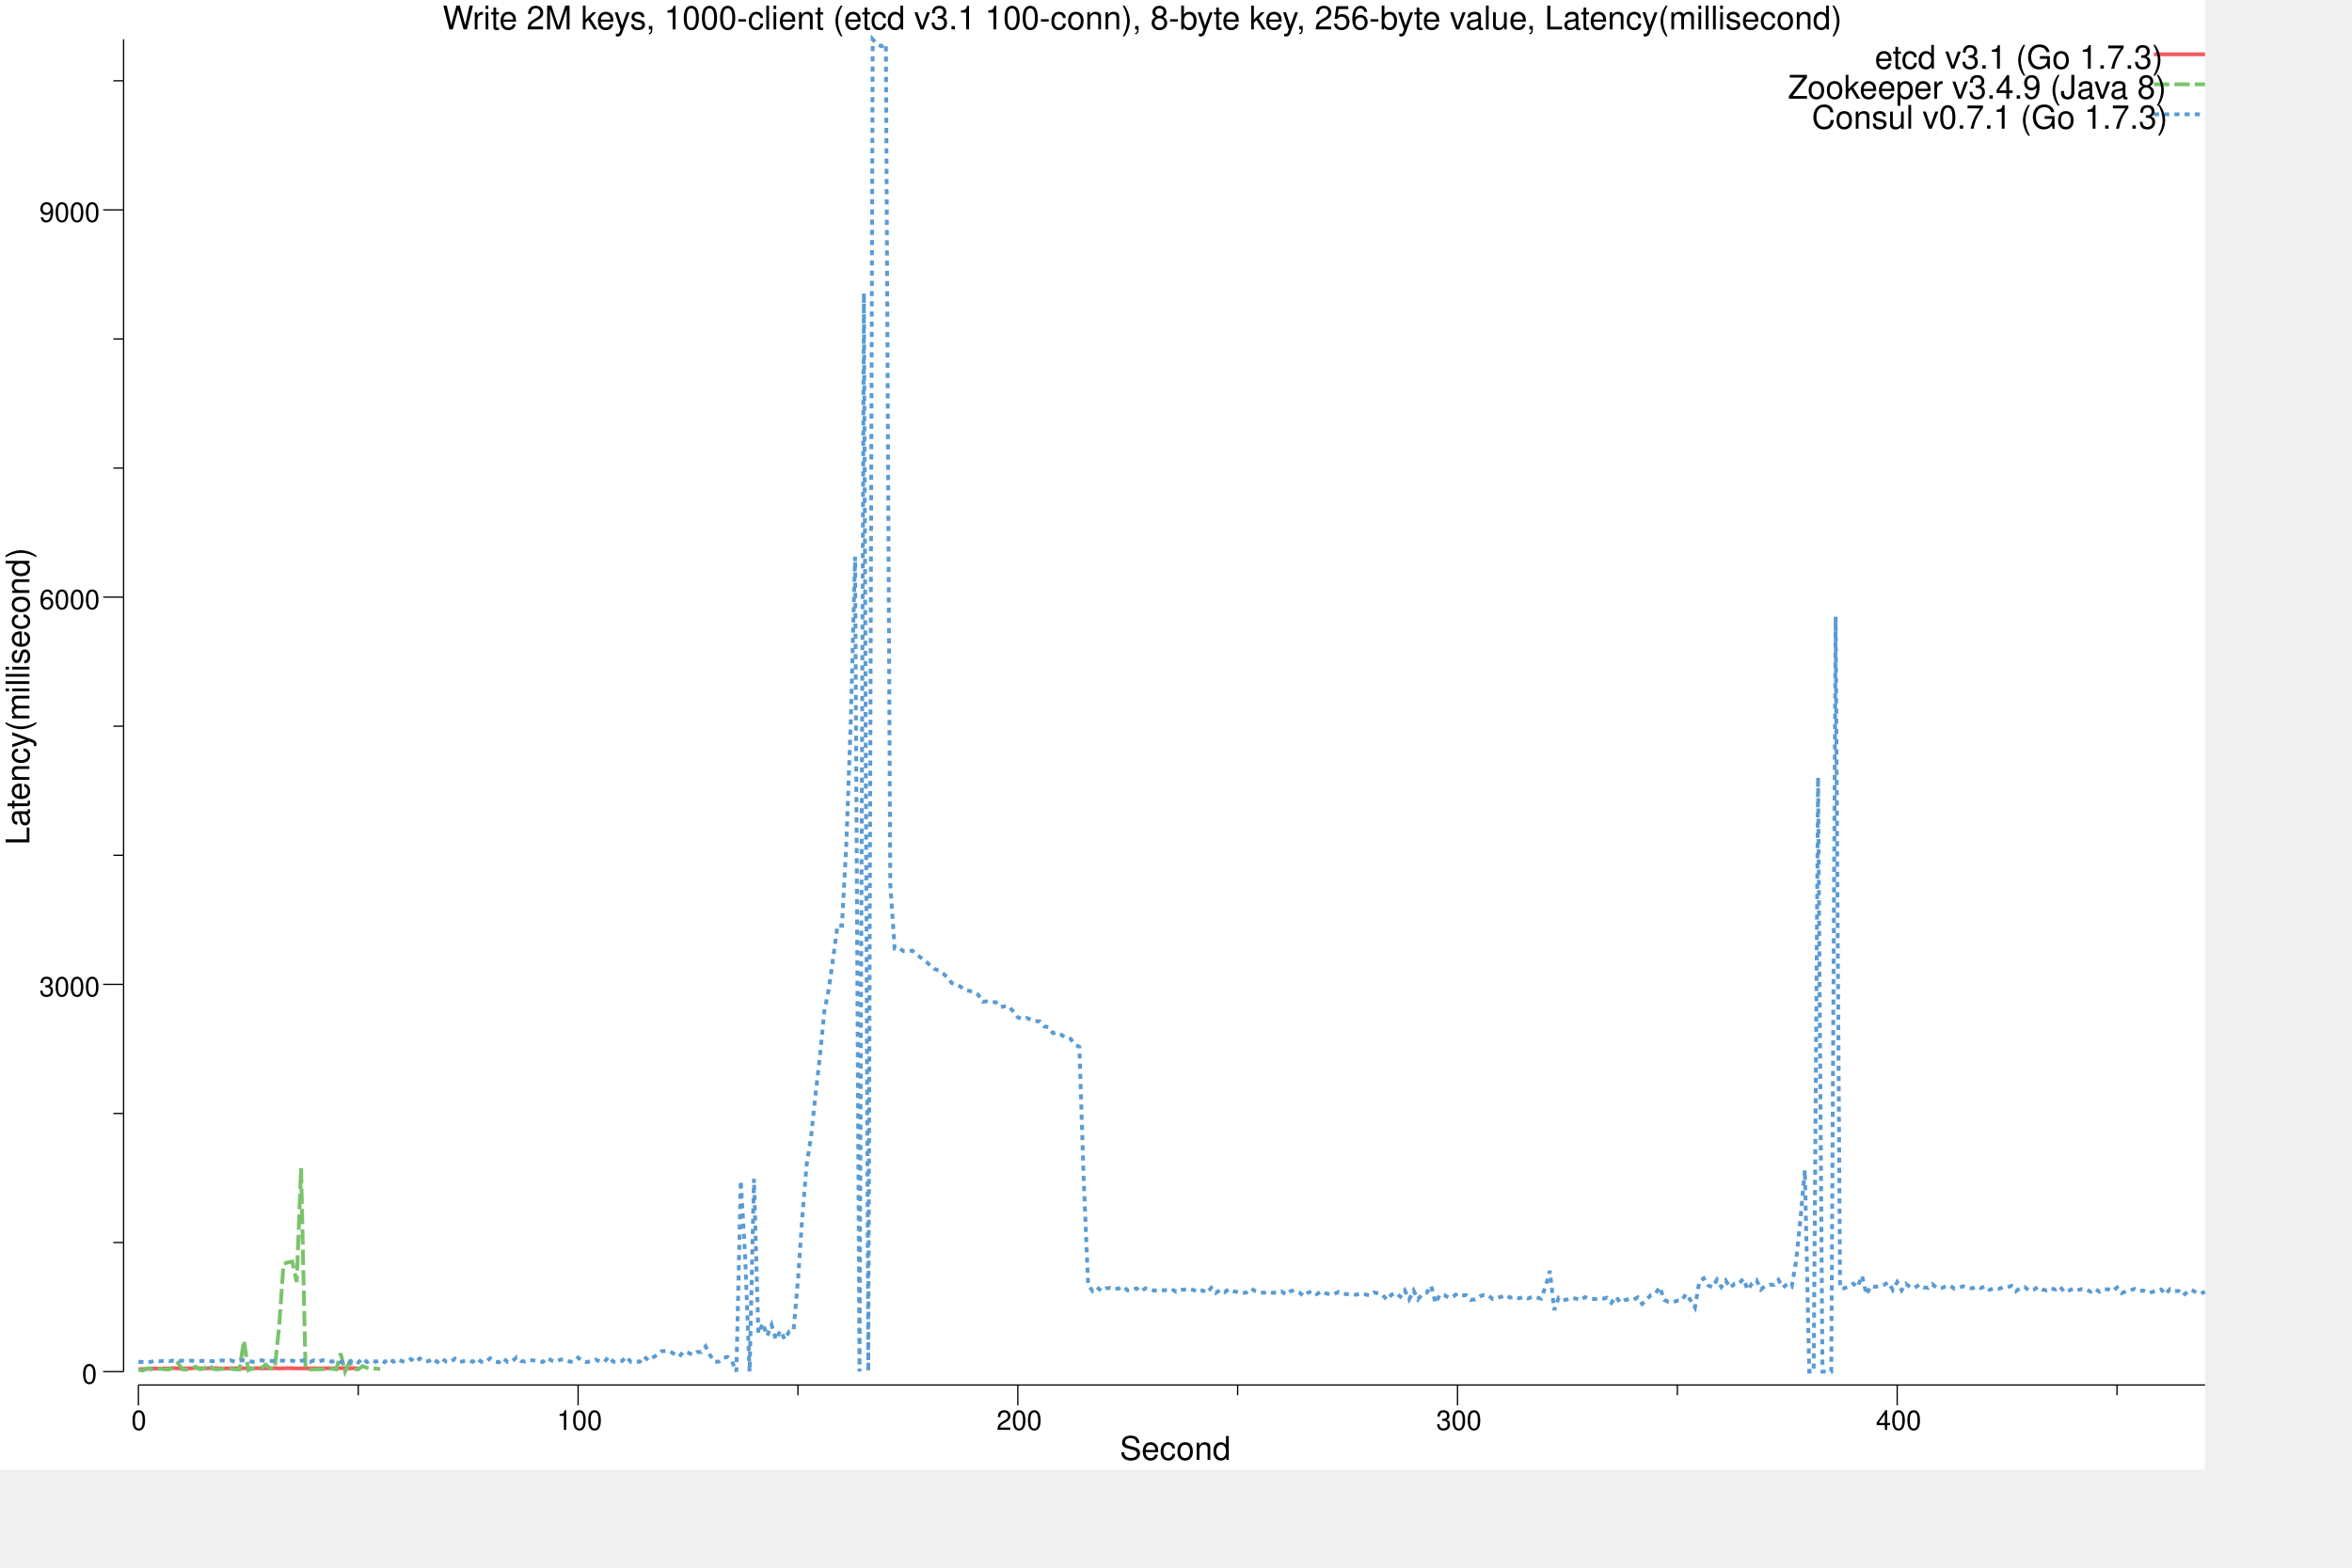
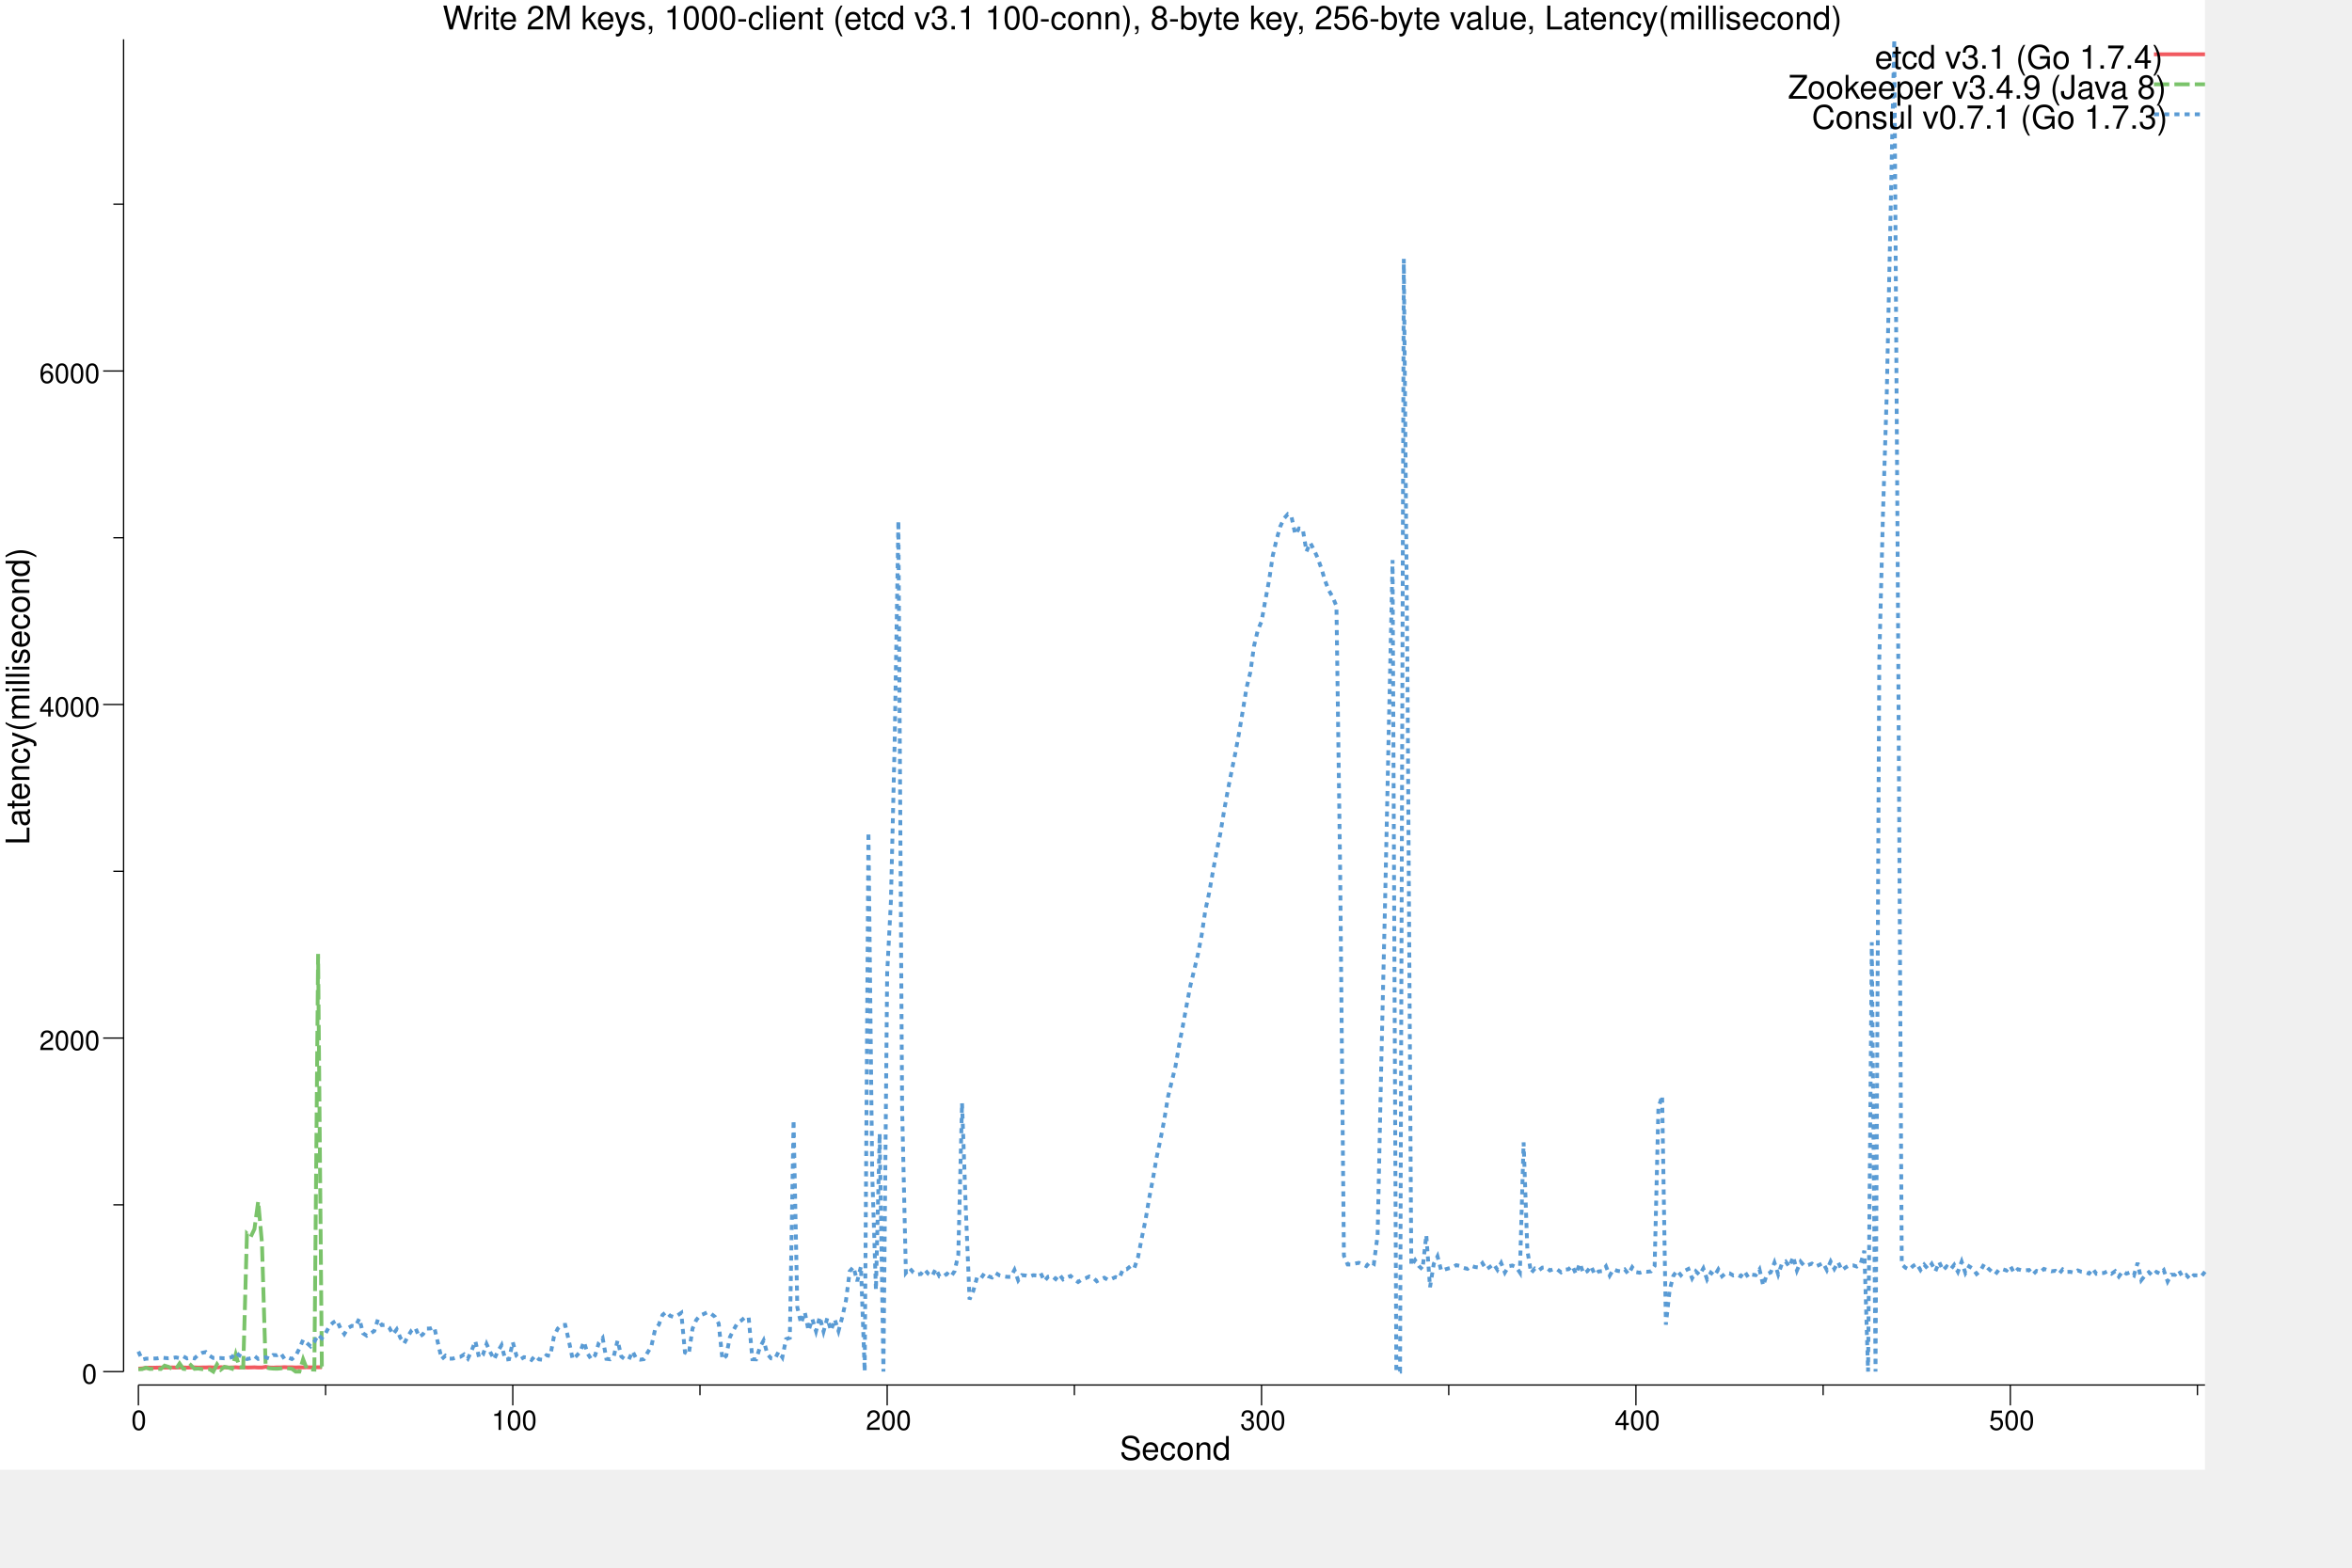
<svg xmlns="http://www.w3.org/2000/svg" width="12in" height="8in">
  <g transform="scale(1, -1) translate(0, -720)">
    <path d="M0,0L1080,0L1080,720L0,720Z" style="fill:#FFFFFF" />
    <text x="216.79" y="-705.6" transform="scale(1, -1)" style="font-family:Helvetica;font-weight:normal;font-style:normal;font-size:12pt">Write 2M keys, 1000-client (etcd v3.1 100-conn), 8-byte key, 256-byte value, Latency(millisecond)</text>
    <text x="548.46" y="-4.849" transform="scale(1, -1)" style="font-family:Helvetica;font-weight:normal;font-style:normal;font-size:12pt">Second</text>
    <text x="64.31" y="-19.498" transform="scale(1, -1)" style="font-family:Helvetica;font-weight:normal;font-style:normal;font-size:10pt">0</text>
-     <text x="272.72" y="-19.498" transform="scale(1, -1)" style="font-family:Helvetica;font-weight:normal;font-style:normal;font-size:10pt">100</text>
-     <text x="488.09" y="-19.498" transform="scale(1, -1)" style="font-family:Helvetica;font-weight:normal;font-style:normal;font-size:10pt">200</text>
-     <text x="703.45" y="-19.498" transform="scale(1, -1)" style="font-family:Helvetica;font-weight:normal;font-style:normal;font-size:10pt">300</text>
-     <text x="918.82" y="-19.498" transform="scale(1, -1)" style="font-family:Helvetica;font-weight:normal;font-style:normal;font-size:10pt">400</text>
+     <text x="240.73" y="-19.498" transform="scale(1, -1)" style="font-family:Helvetica;font-weight:normal;font-style:normal;font-size:10pt">100</text>
+     <text x="424.1" y="-19.498" transform="scale(1, -1)" style="font-family:Helvetica;font-weight:normal;font-style:normal;font-size:10pt">200</text>
+     <text x="607.47" y="-19.498" transform="scale(1, -1)" style="font-family:Helvetica;font-weight:normal;font-style:normal;font-size:10pt">300</text>
+     <text x="790.85" y="-19.498" transform="scale(1, -1)" style="font-family:Helvetica;font-weight:normal;font-style:normal;font-size:10pt">400</text>
+     <text x="974.22" y="-19.498" transform="scale(1, -1)" style="font-family:Helvetica;font-weight:normal;font-style:normal;font-size:10pt">500</text>
    <path d="M67.786,31.498L67.786,41.498" style="fill:none;stroke:#000000;stroke-width:0.625" />
-     <path d="M283.15,31.498L283.15,41.498" style="fill:none;stroke:#000000;stroke-width:0.625" />
-     <path d="M498.52,31.498L498.52,41.498" style="fill:none;stroke:#000000;stroke-width:0.625" />
-     <path d="M713.88,31.498L713.88,41.498" style="fill:none;stroke:#000000;stroke-width:0.625" />
-     <path d="M929.24,31.498L929.24,41.498" style="fill:none;stroke:#000000;stroke-width:0.625" />
-     <path d="M175.47,36.498L175.47,41.498" style="fill:none;stroke:#000000;stroke-width:0.625" />
-     <path d="M390.83,36.498L390.83,41.498" style="fill:none;stroke:#000000;stroke-width:0.625" />
-     <path d="M606.2,36.498L606.2,41.498" style="fill:none;stroke:#000000;stroke-width:0.625" />
-     <path d="M821.56,36.498L821.56,41.498" style="fill:none;stroke:#000000;stroke-width:0.625" />
-     <path d="M1036.9,36.498L1036.9,41.498" style="fill:none;stroke:#000000;stroke-width:0.625" />
+     <path d="M251.16,31.498L251.16,41.498" style="fill:none;stroke:#000000;stroke-width:0.625" />
+     <path d="M434.53,31.498L434.53,41.498" style="fill:none;stroke:#000000;stroke-width:0.625" />
+     <path d="M617.9,31.498L617.9,41.498" style="fill:none;stroke:#000000;stroke-width:0.625" />
+     <path d="M801.27,31.498L801.27,41.498" style="fill:none;stroke:#000000;stroke-width:0.625" />
+     <path d="M984.65,31.498L984.65,41.498" style="fill:none;stroke:#000000;stroke-width:0.625" />
+     <path d="M159.47,36.498L159.47,41.498" style="fill:none;stroke:#000000;stroke-width:0.625" />
+     <path d="M342.84,36.498L342.84,41.498" style="fill:none;stroke:#000000;stroke-width:0.625" />
+     <path d="M526.22,36.498L526.22,41.498" style="fill:none;stroke:#000000;stroke-width:0.625" />
+     <path d="M709.59,36.498L709.59,41.498" style="fill:none;stroke:#000000;stroke-width:0.625" />
+     <path d="M892.96,36.498L892.96,41.498" style="fill:none;stroke:#000000;stroke-width:0.625" />
+     <path d="M1076.3,36.498L1076.3,41.498" style="fill:none;stroke:#000000;stroke-width:0.625" />
    <path d="M67.786,41.498L1080,41.498" style="fill:none;stroke:#000000;stroke-width:0.625" />
    <g transform="rotate(90)">
      <text x="306.05" y="14.399" transform="scale(1, -1)" style="font-family:Helvetica;font-weight:normal;font-style:normal;font-size:12pt">Latency(millisecond)</text>
    </g>
    <text x="40.104" y="-42.186" transform="scale(1, -1)" style="font-family:Helvetica;font-weight:normal;font-style:normal;font-size:10pt">0</text>
-     <text x="19.248" y="-231.89" transform="scale(1, -1)" style="font-family:Helvetica;font-weight:normal;font-style:normal;font-size:10pt">3000</text>
-     <text x="19.248" y="-421.6" transform="scale(1, -1)" style="font-family:Helvetica;font-weight:normal;font-style:normal;font-size:10pt">6000</text>
-     <text x="19.248" y="-611.31" transform="scale(1, -1)" style="font-family:Helvetica;font-weight:normal;font-style:normal;font-size:10pt">9000</text>
+     <text x="19.248" y="-205.58" transform="scale(1, -1)" style="font-family:Helvetica;font-weight:normal;font-style:normal;font-size:10pt">2000</text>
+     <text x="19.248" y="-368.98" transform="scale(1, -1)" style="font-family:Helvetica;font-weight:normal;font-style:normal;font-size:10pt">4000</text>
+     <text x="19.248" y="-532.38" transform="scale(1, -1)" style="font-family:Helvetica;font-weight:normal;font-style:normal;font-size:10pt">6000</text>
    <path d="M50.529,48.06L60.529,48.06" style="fill:none;stroke:#000000;stroke-width:0.625" />
-     <path d="M50.529,237.77L60.529,237.77" style="fill:none;stroke:#000000;stroke-width:0.625" />
-     <path d="M50.529,427.47L60.529,427.47" style="fill:none;stroke:#000000;stroke-width:0.625" />
-     <path d="M50.529,617.18L60.529,617.18" style="fill:none;stroke:#000000;stroke-width:0.625" />
-     <path d="M55.529,111.3L60.529,111.3" style="fill:none;stroke:#000000;stroke-width:0.625" />
-     <path d="M55.529,174.53L60.529,174.53" style="fill:none;stroke:#000000;stroke-width:0.625" />
-     <path d="M55.529,301L60.529,301" style="fill:none;stroke:#000000;stroke-width:0.625" />
-     <path d="M55.529,364.24L60.529,364.24" style="fill:none;stroke:#000000;stroke-width:0.625" />
-     <path d="M55.529,490.71L60.529,490.71" style="fill:none;stroke:#000000;stroke-width:0.625" />
-     <path d="M55.529,553.94L60.529,553.94" style="fill:none;stroke:#000000;stroke-width:0.625" />
-     <path d="M55.529,680.42L60.529,680.42" style="fill:none;stroke:#000000;stroke-width:0.625" />
+     <path d="M50.529,211.46L60.529,211.46" style="fill:none;stroke:#000000;stroke-width:0.625" />
+     <path d="M50.529,374.86L60.529,374.86" style="fill:none;stroke:#000000;stroke-width:0.625" />
+     <path d="M50.529,538.25L60.529,538.25" style="fill:none;stroke:#000000;stroke-width:0.625" />
+     <path d="M55.529,129.76L60.529,129.76" style="fill:none;stroke:#000000;stroke-width:0.625" />
+     <path d="M55.529,293.16L60.529,293.16" style="fill:none;stroke:#000000;stroke-width:0.625" />
+     <path d="M55.529,456.56L60.529,456.56" style="fill:none;stroke:#000000;stroke-width:0.625" />
+     <path d="M55.529,619.95L60.529,619.95" style="fill:none;stroke:#000000;stroke-width:0.625" />
    <path d="M60.529,48.06L60.529,700.75" style="fill:none;stroke:#000000;stroke-width:0.625" />
-     <path d="M67.786,49.191L69.939,49.303L72.093,49.372L74.247,49.607L76.4,49.557L78.554,49.555L80.708,49.647L82.861,49.575L85.015,49.749L87.168,49.648L89.322,49.593L91.476,49.673L93.629,49.663L95.783,49.882L97.937,49.679L100.09,49.585L102.24,49.728L104.4,49.711L106.55,49.696L108.7,49.608L110.86,49.616L113.01,49.705L115.17,49.704L117.32,49.632L119.47,49.664L121.63,49.704L123.78,49.541L125.93,49.773L128.09,49.605L130.24,49.692L132.4,49.562L134.55,49.785L136.7,49.605L138.86,49.711L141.01,49.733L143.16,49.701L145.32,49.608L147.47,49.653L149.62,49.632L151.78,49.659L153.93,49.688L156.09,49.679L158.24,49.658L160.39,49.691L162.55,49.697L164.7,49.603L166.85,49.776L169.01,49.719L171.16,49.607L173.31,49.769L175.47,49.621" style="fill:none;stroke:#F15A60;stroke-width:1.875" />
-     <path d="M67.786,49.09L69.939,48.576L72.093,49.711L74.247,49.166L76.4,49.193L78.554,49.468L80.708,49.187L82.861,49.109L85.015,50.334L87.168,52.265L89.322,49.179L91.476,49.122L93.629,49.138L95.783,50.491L97.937,49.202L100.09,49.588L102.24,51.41L104.4,49.355L106.55,49.138L108.7,49.475L110.86,49.094L113.01,49.429L115.17,49.142L117.32,49.139L119.47,63.298L121.63,48.766L123.78,49.709L125.93,49.582L128.09,49.973L130.24,51.436L132.4,49.553L134.55,49.605L136.7,69.867L138.86,100.74L141.01,101.6L143.16,101.93L145.32,91.966L147.47,147.65L149.62,49.859L151.78,49.118L153.93,49.163L156.09,49.224L158.24,49.27L160.39,49.165L162.55,49.458L164.7,49.141L166.85,56.995L169.01,48.06L171.16,52.671L173.31,49.265L175.47,49.136L177.62,50.723L179.78,49.882L181.93,49.606L184.08,49.556L186.24,49.328" style="fill:none;stroke:#7AC36A;stroke-width:1.875;stroke-dasharray:7.5,2.5" />
-     <path d="M67.786,52.897L69.939,52.742L72.093,52.621L74.247,52.912L76.4,53.392L78.554,53.158L80.708,53.383L82.861,53.181L85.015,53.467L87.168,53.299L89.322,53.393L91.476,53.266L93.629,53.397L95.783,53.231L97.937,53.259L100.09,53.351L102.24,53.282L104.4,53.138L106.55,53.169L108.7,53.571L110.86,53.187L113.01,53.557L115.17,52.853L117.32,53.487L119.47,53.605L121.63,53.34L123.78,52.836L125.93,53.183L128.09,53.589L130.24,53.209L132.4,53.302L134.55,53.286L136.7,53.346L138.86,53.449L141.01,53.067L143.16,53.438L145.32,52.81L147.47,53.355L149.62,53.702L151.78,52.816L153.93,53.596L156.09,53.051L158.24,53.642L160.39,53.595L162.55,52.908L164.7,53.501L166.85,52.619L169.01,53.768L171.16,52.626L173.31,53.997L175.47,52.553L177.62,54.535L179.78,52.69L181.93,53.715L184.08,52.858L186.24,53.774L188.39,52.66L190.54,54.453L192.7,52.91L194.85,54.188L197,53.085L199.16,52.955L201.31,54.191L203.47,52.754L205.62,54.499L207.77,52.947L209.93,53.198L212.08,54.464L214.23,52.721L216.39,54.554L218.54,52.932L220.69,52.717L222.85,54.389L225,52.74L227.16,53.186L229.31,53.52L231.46,52.87L233.62,54.471L235.77,52.863L237.92,52.708L240.08,54.611L242.23,52.986L244.38,52.625L246.54,54.594L248.69,52.709L250.85,53.04L253,55.075L255.15,53.259L257.31,52.959L259.46,53.666L261.61,53.498L263.77,53.055L265.92,52.789L268.07,54.759L270.23,53.453L272.38,52.925L274.54,53.918L276.69,53.991L278.84,53.013L281,52.855L283.15,54.917L285.3,53.101L287.46,52.717L289.61,53.293L291.76,53.936L293.92,52.978L296.07,52.917L298.23,55.348L300.38,52.903L302.53,52.802L304.69,53.255L306.84,55.321L308.99,52.812L311.15,53.031L313.3,52.874L315.46,55.463L317.61,53.497L319.76,54.939L321.92,56.293L324.07,58.064L326.22,58.198L328.38,57.855L330.53,56.477L332.68,55.429L334.84,57.868L336.99,57.328L339.15,56.34L341.3,57.645L343.45,57.624L345.61,60.386L347.76,56.12L349.91,52.847L352.07,52.945L354.22,54.799L356.37,55.251L358.53,53.042L360.68,48.06L362.84,141.61L364.99,104.04L367.14,48.06L369.3,142.51L371.45,66.736L373.6,71.703L375.76,65.55L377.91,70.917L380.06,63.699L382.22,68.096L384.37,63.84L386.53,67.753L388.68,68.286L390.83,92.821L392.99,124.29L395.14,149.82L397.29,163.31L399.45,183.99L401.6,202.56L403.75,224.55L405.91,235.32L408.06,250.44L410.22,266.68L412.37,266.46L414.52,306.35L416.68,365.59L418.83,447.3L420.98,48.06L423.14,576.37L425.29,48.06L427.44,700.75L429.6,698.4L431.75,697.34L433.91,698.47L436.06,286.66L438.21,255.34L440.37,255.64L442.52,254.03L444.67,253.9L446.83,254.3L448.98,252.44L451.13,250.78L453.29,249.16L455.44,247.22L457.6,245.4L459.75,244.51L461.9,243.07L464.06,241.2L466.21,238.38L468.36,237.7L470.52,236.61L472.67,234.86L474.83,234.58L476.98,234L479.13,232.7L481.29,229.26L483.44,229.44L485.59,229.07L487.75,229.01L489.9,226.66L492.05,226.99L494.21,226.98L496.36,224.32L498.52,221.62L500.67,220.83L502.82,221.33L504.98,220.49L507.13,219.79L509.28,219.63L511.44,217.11L513.59,216.85L515.74,213.85L517.9,214.19L520.05,212.93L522.21,211.39L524.36,211.07L526.51,208.26L528.67,207.14L530.82,141.5L532.97,90.497L535.13,87.543L537.28,89.327L539.43,87.652L541.59,88.824L543.74,89.075L545.9,88.462L548.05,88.799L550.2,89.622L552.36,87.851L554.51,88.09L556.66,88.844L558.82,87.278L560.97,88.852L563.12,88.78L565.28,87.69L567.43,88.058L569.59,87.919L571.74,88.005L573.89,88.52L576.05,87.146L578.2,88.11L580.35,88.267L582.51,88.521L584.66,87.987L586.81,87.033L588.97,87.859L591.12,86.587L593.28,89.119L595.43,86.596L597.58,87.985L599.74,86.913L601.89,88.48L604.04,87.492L606.2,86.986L608.35,86.406L610.5,86.829L612.66,88.725L614.81,87.531L616.97,86.881L619.12,86.681L621.27,87.148L623.43,86.647L625.58,86.889L627.73,87.328L629.89,85.788L632.04,87.478L634.19,87.854L636.35,86.852L638.5,85.052L640.66,86.731L642.81,87.465L644.96,86.006L647.12,87.383L649.27,86.451L651.42,85.89L653.58,86.139L655.73,87.124L657.89,86.189L660.04,85.979L662.19,86.033L664.35,85.714L666.5,86.232L668.65,85.878L670.81,85.391L672.96,86.862L675.11,86.315L677.27,85.468L679.42,83.179L681.58,85.743L683.73,86.587L685.88,84.793L688.04,87.885L690.19,83.438L692.34,87.813L694.5,83.432L696.65,86.079L698.8,86.705L700.96,90.075L703.11,81.607L705.27,85.776L707.42,85.561L709.57,84.256L711.73,84.882L713.88,86.236L716.03,85.375L718.19,85.501L720.34,83.163L722.49,83.458L724.65,84.958L726.8,85.586L728.96,85.465L731.11,83.652L733.26,84.158L735.42,84.694L737.57,85.512L739.72,84.279L741.88,84.714L744.03,83.959L746.18,84.643L748.34,83.871L750.49,84.704L752.65,84.35L754.8,83.791L756.95,89.495L759.11,97.477L761.26,78.198L763.41,84.21L765.57,83.005L767.72,83.434L769.87,84.211L772.03,83.792L774.18,83.034L776.34,84.551L778.49,83.809L780.64,83.615L782.8,83.591L784.95,83.744L787.1,84.263L789.26,81.763L791.41,84.791L793.56,81.963L795.72,82.987L797.87,83.622L800.03,83.215L802.18,84.454L804.33,81.215L806.49,83.363L808.64,85.593L810.79,86.185L812.95,89.449L815.1,83.239L817.25,82.214L819.41,82.06L821.56,82.839L823.72,82.94L825.87,86.152L828.02,83.013L830.18,79.465L832.33,92.182L834.48,93.748L836.64,90.306L838.79,89.335L840.95,93.098L843.1,89.51L845.25,92.682L847.41,89.105L849.56,91.074L851.71,91.086L853.87,93.586L856.02,88.12L858.17,91.242L860.33,92.851L862.48,88.26L864.64,90.12L866.79,90.662L868.94,90.565L871.1,92.985L873.25,89.233L875.4,90.928L877.56,89.68L879.71,102.09L881.86,122.96L884.02,146.78L886.17,48.06L888.33,48.06L890.48,339.23L892.63,48.06L894.79,48.06L896.94,48.06L899.09,417.88L901.25,89.026L903.4,88.882L905.55,90.008L907.71,91.176L909.86,89.475L912.02,95.018L914.17,85.796L916.32,90.033L918.48,89.563L920.63,90.101L922.78,90.585L924.94,91.779L927.09,88.075L929.24,91.907L931.4,87.885L933.55,91.053L935.71,89.303L937.86,89.106L940.01,90.641L942.17,89.347L944.32,89.072L946.47,90.915L948.63,89.05L950.78,88.954L952.93,89.7L955.09,90.157L957.24,88.703L959.4,89.169L961.55,89.844L963.7,89.274L965.86,88.828L968.01,89.663L970.16,88.99L972.32,89.917L974.47,88.121L976.62,88.941L978.78,88.624L980.93,89.194L983.09,89.305L985.24,90.058L987.39,87.436L989.55,89.123L991.7,89.461L993.85,87.763L996.01,88.152L998.16,89.534L1000.3,88.272L1002.5,87.805L1004.6,88.798L1006.8,88.289L1008.9,89.754L1011.1,87.064L1013.2,87.692L1015.4,88.699L1017.5,87.908L1019.7,88.518L1021.9,88.377L1024,87.17L1026.2,88.594L1028.3,87.168L1030.5,88.383L1032.6,88.365L1034.8,87.542L1036.9,89.263L1039.1,86.487L1041.2,87.356L1043.4,87.824L1045.5,88.604L1047.7,87.516L1049.8,87.762L1052,86.753L1054.2,87.028L1056.3,87.872L1058.5,88.321L1060.6,85.914L1062.8,88.43L1064.9,87.506L1067.1,87.545L1069.2,85.351L1071.4,87.073L1073.5,88.152L1075.7,86.796L1077.8,86.278L1080,87.18" style="fill:none;stroke:#5A9BD4;stroke-width:1.875;stroke-dasharray:2.5,2.5" />
+     <path d="M67.786,49.48L69.619,49.624L71.453,49.895L73.287,49.979L75.121,49.962L76.954,50.008L78.788,50.052L80.622,50.028L82.455,50.044L84.289,50.104L86.123,50.04L87.957,50.119L89.79,50.094L91.624,50.017L93.458,50.083L95.291,50.125L97.125,50.035L98.959,50.09L100.79,50.103L102.63,50.18L104.46,50.081L106.29,50.117L108.13,50.223L109.96,50.175L111.79,50.018L113.63,50.095L115.46,50.188L117.3,50.037L119.13,50.264L120.96,50.075L122.8,50.101L124.63,50.167L126.46,50.061L128.3,50.064L130.13,50.396L131.97,50.072L133.8,50.019L135.63,50.112L137.47,50.113L139.3,50.239L141.13,50.151L142.97,50.164L144.8,50.086L146.64,50.152L148.47,50.127L150.3,50.206L152.14,50.141L153.97,50.129L155.8,50.208L157.64,50.209" style="fill:none;stroke:#F15A60;stroke-width:1.875" />
+     <path d="M67.786,49.181L69.619,49.273L71.453,49.996L73.287,49.375L75.121,49.4L76.954,49.381L78.788,49.346L80.622,50.977L82.455,50.419L84.289,49.397L86.123,49.249L87.957,52.045L89.79,49.41L91.624,49.2L93.458,51.237L95.291,49.416L97.125,49.553L98.959,49.283L100.79,49.421L102.63,49.235L104.46,48.06L106.29,51.625L108.13,49.005L109.96,50.399L111.79,50.058L113.63,49.468L115.46,56.487L117.3,50.178L119.13,50.034L120.96,115.69L122.8,114.08L124.63,117.91L126.46,131.47L128.3,111.15L130.13,50.153L131.97,49.689L133.8,49.531L135.63,49.473L137.47,49.617L139.3,50.023L141.13,49.666L142.97,49.425L144.8,48.06L146.64,48.06L148.47,54.137L150.3,49.403L152.14,49.113L153.97,49.026L155.8,252.69L157.64,50.592L159.47,50.636" style="fill:none;stroke:#7AC36A;stroke-width:1.875;stroke-dasharray:7.5,2.5" />
+     <path d="M67.786,57.895L69.619,53.909L71.453,54.386L73.287,54.413L75.121,54.448L76.954,54.532L78.788,54.931L80.622,54.745L82.455,54.59L84.289,54.704L86.123,55.012L87.957,54.646L89.79,55.51L91.624,54.519L93.458,54.927L95.291,54.534L97.125,56.321L98.959,57.234L100.79,57.64L102.63,55.865L104.46,54.733L106.29,54.637L108.13,54.706L109.96,54.565L111.79,54.636L113.63,55.163L115.46,57.508L117.3,55.927L119.13,55.031L120.96,54.199L122.8,54.592L124.63,55.721L126.46,54.271L128.3,54.778L130.13,55.072L131.97,54.422L133.8,56.18L135.63,56.096L137.47,57.098L139.3,54.348L141.13,54.939L142.97,54.209L144.8,55.694L146.64,59.365L148.47,63.666L150.3,62.085L152.14,60.423L153.97,62.686L155.8,66.08L157.64,64.399L159.47,66.837L161.31,70.302L163.14,72.066L164.97,73.182L166.81,69.144L168.64,66.462L170.47,69.416L172.31,70.468L174.14,70.293L175.98,74.041L177.81,66.843L179.64,65.633L181.48,66.771L183.31,67.961L185.14,73.753L186.98,70.835L188.81,70.951L190.64,69.605L192.48,66.319L194.31,68.764L196.15,64.517L197.98,61.891L199.81,65.359L201.65,68.351L203.48,69.47L205.31,65.062L207.15,66.329L208.98,69.147L210.82,69.178L212.65,69.97L214.48,62.169L216.32,54.173L218.15,55.822L219.98,54.367L221.82,54.434L223.65,55.057L225.49,55.314L227.32,56.452L229.15,54.413L230.99,58.327L232.82,63L234.65,54.917L236.49,56.192L238.32,61.589L240.16,57.564L241.99,54.024L243.82,57.947L245.66,61.012L247.49,53.87L249.32,54.137L251.16,62.508L252.99,55.696L254.83,53.98L256.66,55.14L258.49,54.9L260.33,53.775L262.16,55.868L263.99,54.059L265.83,53.848L267.66,56.096L269.5,55.692L271.33,65.288L273.16,69.09L275,70.873L276.83,70.957L278.66,62.964L280.5,54.119L282.33,55.76L284.16,57.727L286,62.666L287.83,56.871L289.67,54.029L291.5,56.068L293.33,62.229L295.17,64.497L297,54.312L298.83,54.091L300.67,55.722L302.5,63.329L304.34,55.432L306.17,54.066L308,54.029L309.84,57.987L311.67,54.341L313.5,53.9L315.34,54.149L317.17,57.391L319.01,60.358L320.84,68.595L322.67,71.037L324.51,75.819L326.34,77.305L328.17,75.396L330.01,74.814L331.84,75.584L333.68,76.847L335.51,57.424L337.34,56.515L339.18,69.058L341.01,73.308L342.84,75.563L344.68,76.284L346.51,77.169L348.35,76.361L350.18,74.923L352.01,71.599L353.85,54.009L355.68,55.776L357.51,64.93L359.35,68.578L361.18,71.802L363.01,73.037L364.85,74.588L366.68,74.694L368.52,54.12L370.35,54.064L372.18,59.902L374.02,63.325L375.85,56.683L377.68,54.542L379.52,54.273L381.35,57.788L383.19,55.053L385.02,63.976L386.85,64.601L388.69,171.33L390.52,79.583L392.35,71.658L394.19,77.157L396.02,68.135L397.86,73.841L399.69,67.82L401.52,74.848L403.36,67.695L405.19,74.21L407.02,68.189L408.86,73.618L410.69,67.944L412.53,74.723L414.36,82.938L416.19,97.213L418.03,99.331L419.86,92.324L421.69,99.569L423.53,48.06L425.36,312.35L427.2,145.24L429.03,88L430.86,164.65L432.7,48.06L434.53,243.41L436.36,278.42L438.2,356.09L440.03,464.93L441.86,176.76L443.7,96.448L445.53,98.671L447.37,96.61L449.2,95.672L451.03,95.842L452.87,98.07L454.7,95.946L456.53,94.843L458.37,98.433L460.2,94.634L462.04,94.692L463.87,96.034L465.7,94.521L467.54,97.22L469.37,105.32L471.2,179.66L473.04,128.06L474.87,83.4L476.71,87.595L478.54,94.178L480.37,93.582L482.21,96.3L484.04,94.794L485.87,94.165L487.71,96.351L489.54,95.201L491.38,94.734L493.21,94.491L495.04,94.44L496.88,97.895L498.71,92.754L500.54,95.325L502.38,95.116L504.21,94.567L506.05,95.284L507.88,95.139L509.71,96.28L511.55,92.422L513.38,94.574L515.21,94.902L517.05,93.396L518.88,95.652L520.71,93.215L522.55,94.117L524.38,94.912L526.22,93.181L528.05,91.939L529.88,93.19L531.72,93.799L533.55,94.652L535.38,94.118L537.22,92.314L539.05,93.309L540.89,94.055L542.72,92.942L544.55,93.522L546.39,94.371L548.22,93.884L550.05,98.194L551.89,98.213L553.72,99.699L555.56,98.691L557.39,104.1L559.22,113.44L561.06,122.27L562.89,133.14L564.72,142.59L566.56,153.28L568.39,161.73L570.23,171.29L572.06,182.57L573.89,190.07L575.73,197.52L577.56,208.09L579.39,217.62L581.23,227.71L583.06,237.21L584.9,244.77L586.73,252.45L588.56,261.87L590.4,274.22L592.23,282.58L594.06,292.92L595.9,302.88L597.73,311.7L599.56,322.86L601.4,332.96L603.23,342.14L605.07,351.14L606.9,361.05L608.73,371.84L610.57,383.15L612.4,390.59L614.23,403.6L616.07,411.29L617.9,415.59L619.74,425.88L621.57,435.54L623.4,447.76L625.24,455.66L627.07,462.08L628.9,466L630.74,468.08L632.57,466.83L634.41,458.24L636.24,461.13L638.07,460.89L639.91,449.82L641.74,454.09L643.57,450.68L645.41,446.62L647.24,441.44L649.08,435.3L650.91,430.68L652.74,427.5L654.58,423.1L656.41,292.82L658.24,104.87L660.08,100.53L661.91,100.49L663.75,101L665.58,101.36L667.41,100.61L669.25,99.75L671.08,101.88L672.91,100.87L674.75,114.92L676.58,200.46L678.41,278.13L680.25,364.09L682.08,445.64L683.92,48.06L685.75,48.06L687.58,593.17L689.42,383.47L691.25,99.979L693.08,102.68L694.92,99.809L696.75,98.149L698.59,114.97L700.42,89.394L702.25,100.86L704.09,104.52L705.92,97.463L707.75,98.108L709.59,98.647L711.42,99.116L713.26,100.2L715.09,99.814L716.92,98.853L718.76,98.406L720.59,99.869L722.42,99.287L724.26,99.063L726.09,101.19L727.93,98.145L729.76,99.346L731.59,100.73L733.43,97.905L735.26,101.26L737.09,96.608L738.93,99.701L740.76,100.03L742.6,99.312L744.43,96.592L746.26,160.36L748.1,107.37L749.93,96.4L751.76,98.541L753.6,97.571L755.43,99.003L757.26,99.179L759.1,97.628L760.93,98.247L762.77,98.103L764.6,96.685L766.43,97.991L768.27,98.215L770.1,99.837L771.93,95.881L773.77,101.02L775.6,96.143L777.44,97.242L779.27,99.736L781.1,95.648L782.94,97.111L784.77,97.321L786.6,99.634L788.44,95.103L790.27,98.22L792.11,97.442L793.94,97.131L795.77,98.113L797.61,95.864L799.44,99.204L801.27,96.823L803.11,96.476L804.94,97.095L806.78,96.975L808.61,97.178L810.44,99.838L812.28,177.26L814.11,183.17L815.94,71.029L817.78,87.964L819.61,95.028L821.45,97.541L823.28,95.287L825.11,97.405L826.95,98.352L828.78,93.758L830.61,97.174L832.45,95.421L834.28,98.632L836.12,93.211L837.95,96.546L839.78,95.04L841.62,98.147L843.45,94.767L845.28,96.304L847.12,96.211L848.95,95.16L850.78,95.547L852.62,94.733L854.45,97.162L856.29,94.255L858.12,95.571L859.95,95.305L861.79,98.14L863.62,90.191L865.45,95.834L867.29,96.664L869.12,101.44L870.96,95.65L872.79,100.95L874.62,102L876.46,99.393L878.29,104.36L880.12,97.577L881.96,101.89L883.79,99.806L885.63,100.26L887.46,100.96L889.29,99.546L891.13,100.34L892.96,101.31L894.79,97.787L896.63,101.99L898.46,98.403L900.3,101.64L902.13,97.714L903.96,99.09L905.8,100.13L907.63,100.12L909.46,99.51L911.3,100.73L913.13,107.29L914.97,48.06L916.8,258.43L918.63,48.06L920.47,397.15L922.3,469.33L924.13,527.26L925.97,614.02L927.8,700.75L929.63,420.78L931.47,100.61L933.3,98.95L935.14,98.033L936.97,99.766L938.8,100.9L940.64,97.826L942.47,100.46L944.3,98.391L946.14,100.84L947.97,97.267L949.81,101.74L951.64,97.71L953.47,99.577L955.31,98.038L957.14,100.36L958.97,96.948L960.81,101.94L962.64,96.342L964.48,99.633L966.31,98.488L968.14,95.877L969.98,97.407L971.81,100.69L973.64,98.77L975.48,97.094L977.31,95.745L979.15,98.108L980.98,98.207L982.81,97.579L984.65,99.789L986.48,96.465L988.31,98.223L990.15,97.704L991.98,97.674L993.82,97.834L995.65,95.598L997.48,97.378L999.32,96.764L1001.1,98.362L1003,97.726L1004.8,97.2L1006.7,97.448L1008.5,95.931L1010.3,98.143L1012.2,96.896L1014,96.947L1015.8,96.5L1017.7,97.628L1019.5,96.95L1021.3,96.746L1023.2,96.074L1025,98.42L1026.8,95.964L1028.7,96.28L1030.5,96.387L1032.3,97.239L1034.2,95.994L1036,97.235L1037.8,94.616L1039.7,97.26L1041.5,96.035L1043.3,96.66L1045.2,95.207L1047,101.36L1048.8,92.857L1050.7,95.23L1052.5,96.741L1054.3,95.029L1056.2,96.888L1058,96.006L1059.8,97.752L1061.7,92.233L1063.5,95.535L1065.3,95.46L1067.2,97.619L1069,94.428L1070.8,95.391L1072.7,93.387L1074.5,95.261L1076.3,95.196L1078.2,94.71L1080,96.974" style="fill:none;stroke:#5A9BD4;stroke-width:1.875;stroke-dasharray:2.5,2.5" />
    <path d="M1055,693.4L1080,693.4" style="fill:none;stroke:#F15A60;stroke-width:1.875" />
-     <text x="918.26" y="-686.35" transform="scale(1, -1)" style="font-family:Helvetica;font-weight:normal;font-style:normal;font-size:12pt">etcd v3.1 (Go 1.7.3)</text>
+     <text x="918.26" y="-686.35" transform="scale(1, -1)" style="font-family:Helvetica;font-weight:normal;font-style:normal;font-size:12pt">etcd v3.1 (Go 1.7.4)</text>
    <path d="M1055,678.7L1080,678.7" style="fill:none;stroke:#7AC36A;stroke-width:1.875;stroke-dasharray:7.5,2.5" />
    <text x="875.74" y="-671.65" transform="scale(1, -1)" style="font-family:Helvetica;font-weight:normal;font-style:normal;font-size:12pt">Zookeeper v3.4.9 (Java 8)</text>
    <path d="M1055,664L1080,664" style="fill:none;stroke:#5A9BD4;stroke-width:1.875;stroke-dasharray:2.5,2.5" />
    <text x="887.41" y="-656.95" transform="scale(1, -1)" style="font-family:Helvetica;font-weight:normal;font-style:normal;font-size:12pt">Consul v0.7.1 (Go 1.7.3)</text>
  </g>
</svg>
